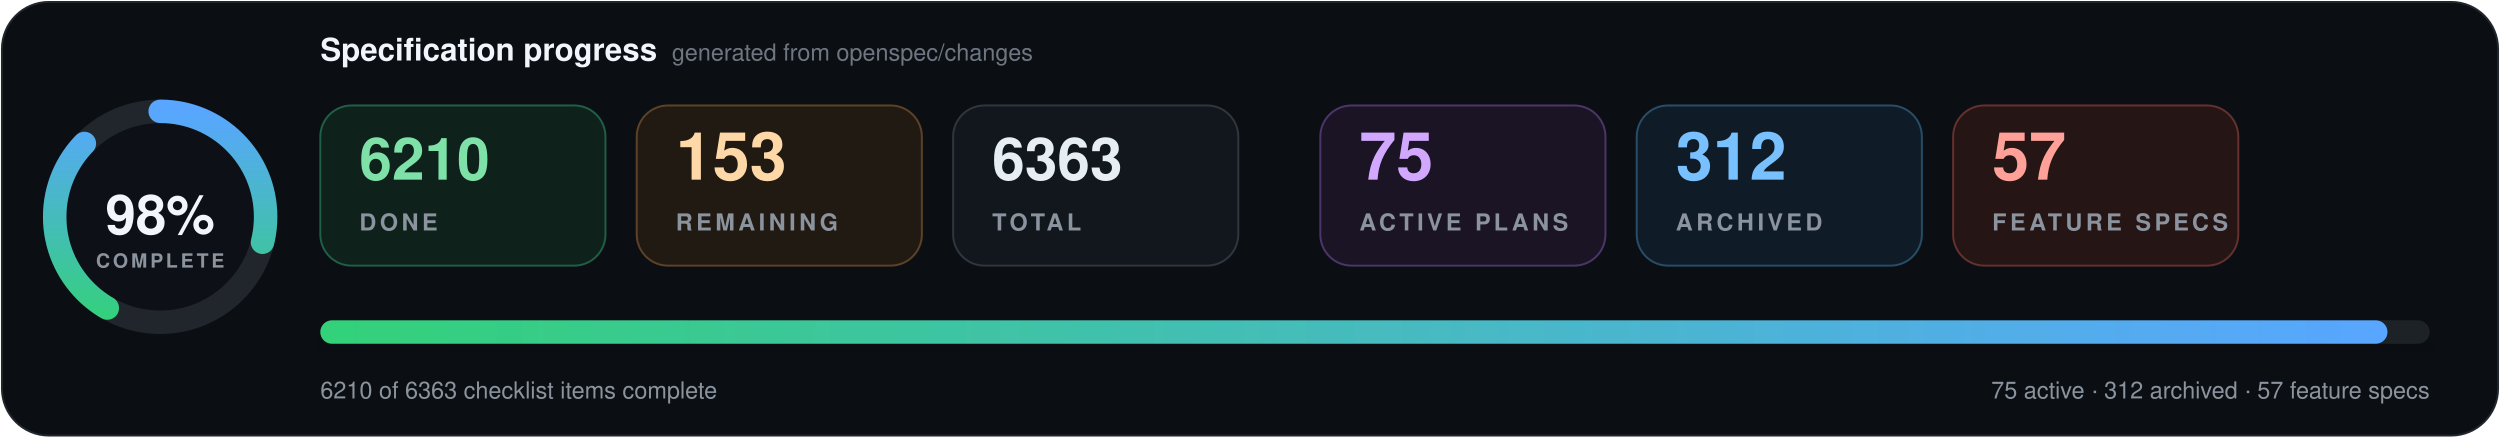
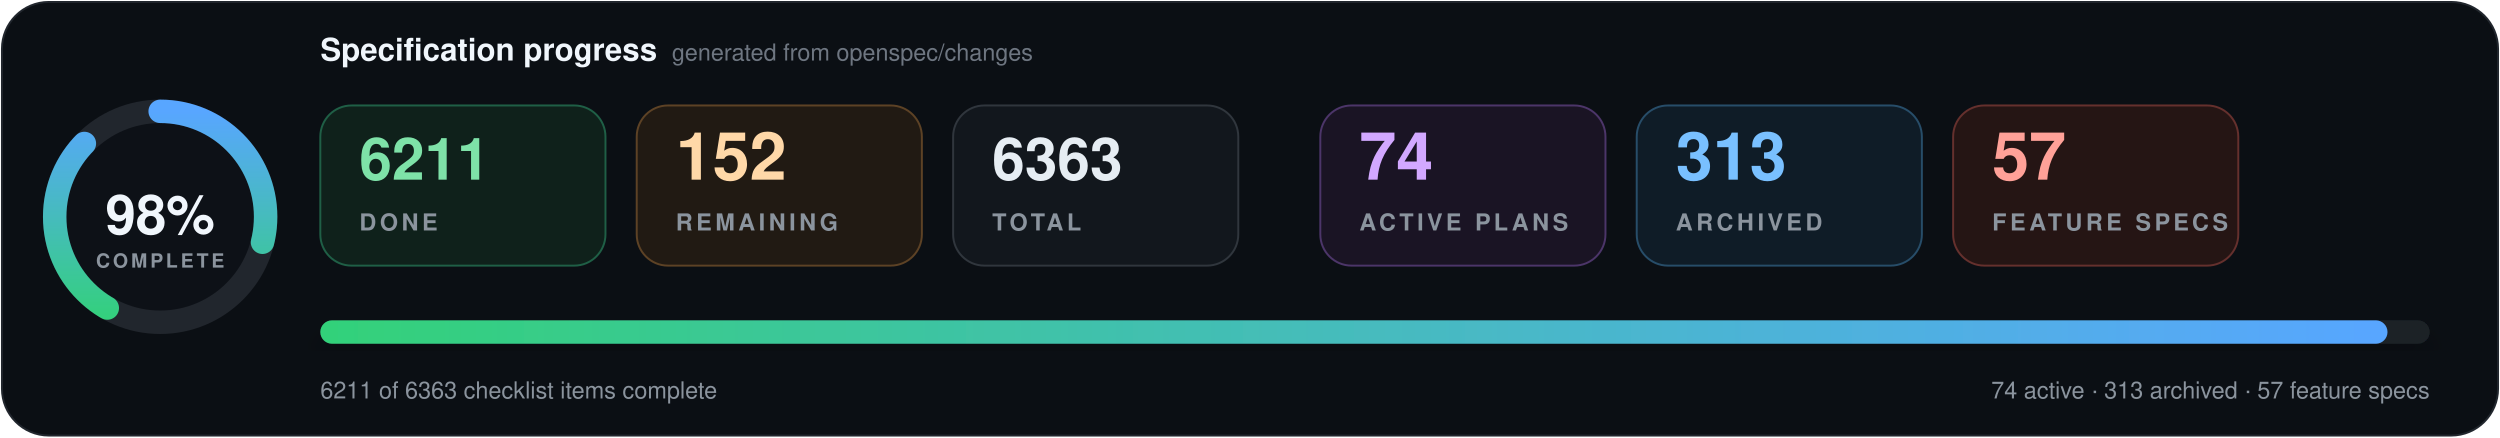
- <svg xmlns="http://www.w3.org/2000/svg" data-cache-version="1795301683" width="1280" height="224" viewBox="0 0 1280 224" role="img" aria-labelledby="title description" font-family="system-ui, -apple-system, BlinkMacSystemFont, 'Segoe UI', Helvetica, Arial, sans-serif" font-variant-numeric="tabular-nums">
+ <svg xmlns="http://www.w3.org/2000/svg" data-cache-version="1795350772" width="1280" height="224" viewBox="0 0 1280 224" role="img" aria-labelledby="title description" font-family="system-ui, -apple-system, BlinkMacSystemFont, 'Segoe UI', Helvetica, Arial, sans-serif" font-variant-numeric="tabular-nums">
  <defs>
    <linearGradient id="progress" x1="0" x2="1">
      <stop offset="0" stop-color="#33d17a" />
      <stop offset="1" stop-color="#58a6ff" />
    </linearGradient>
    <filter id="shadow" x="-10%" y="-20%" width="120%" height="150%">
      <feDropShadow dx="0" dy="7" stdDeviation="9" flood-color="#000" flood-opacity=".28" />
    </filter>
  </defs>
  <rect x="1" y="1" width="1278" height="222" rx="24" fill="#0b0f14" stroke="#21262d" />
  <g transform="translate(82 111)">
    <circle r="54" fill="#0d1117" stroke="#21262d" stroke-width="12" />
    <circle r="54" fill="none" stroke="url(#progress)" stroke-width="12" stroke-linecap="round" pathLength="100" stroke-dasharray="98 100" transform="rotate(-90)" />
    <text y="-1" text-anchor="middle" dominant-baseline="middle" fill="#f0f6fc" font-size="28" font-weight="800">98%</text>
    <text y="26" text-anchor="middle" fill="#8b949e" font-size="10" font-weight="700" letter-spacing="1.5">COMPLETE</text>
  </g>
  <text x="164" y="31" fill="#f0f6fc" font-size="16" font-weight="750">Specification progress</text>
  <text x="344" y="31" fill="#6e7681" font-size="12">generated from openspec/changes</text>
  <g transform="translate(164 54)">
    <rect width="146" height="82" rx="16" fill="#0f211b" stroke="#1f5f46" />
-     <text x="20" y="38" fill="#7ee2a8" font-size="30" font-weight="750">6210</text>
+     <text x="20" y="38" fill="#7ee2a8" font-size="30" font-weight="750">6211</text>
    <text x="20" y="64" fill="#8b949e" font-size="12" font-weight="700" letter-spacing="1.8">DONE</text>
  </g>
  <g transform="translate(326 54)">
    <rect width="146" height="82" rx="16" fill="#211a13" stroke="#5d4225" />
-     <text x="20" y="38" fill="#ffd8a8" font-size="34" font-weight="750">153</text>
+     <text x="20" y="38" fill="#ffd8a8" font-size="34" font-weight="750">152</text>
    <text x="20" y="64" fill="#8b949e" font-size="12" font-weight="700" letter-spacing="1.8">REMAINING</text>
  </g>
  <g transform="translate(488 54)">
    <rect width="146" height="82" rx="16" fill="#12171d" stroke="#30363d" />
    <text x="20" y="38" fill="#e6edf3" font-size="30" font-weight="750">6363</text>
    <text x="20" y="64" fill="#8b949e" font-size="12" font-weight="700" letter-spacing="1.8">TOTAL</text>
  </g>
  <g transform="translate(676 54)">
    <rect width="146" height="82" rx="16" fill="#1a1424" stroke="#4c3569" />
-     <text x="20" y="38" fill="#d2a8ff" font-size="34" font-weight="750">75</text>
+     <text x="20" y="38" fill="#d2a8ff" font-size="34" font-weight="750">74</text>
    <text x="20" y="64" fill="#8b949e" font-size="12" font-weight="700" letter-spacing="1.8">ACTIVE PLANS</text>
  </g>
  <g transform="translate(838 54)">
    <rect width="146" height="82" rx="16" fill="#0f1c27" stroke="#274d69" />
-     <text x="20" y="38" fill="#79c0ff" font-size="34" font-weight="750">312</text>
+     <text x="20" y="38" fill="#79c0ff" font-size="34" font-weight="750">313</text>
    <text x="20" y="64" fill="#8b949e" font-size="12" font-weight="700" letter-spacing="1.8">ARCHIVED</text>
  </g>
  <g transform="translate(1000 54)">
    <rect width="146" height="82" rx="16" fill="#251514" stroke="#65302d" />
    <text x="20" y="38" fill="#ffa198" font-size="34" font-weight="750">57</text>
    <text x="20" y="64" fill="#8b949e" font-size="12" font-weight="700" letter-spacing="1.8">FEATURE SPECS</text>
  </g>
  <g filter="url(#shadow)">
    <rect x="164" y="164" width="1080" height="12" rx="6" fill="#1b2128" />
    <rect x="164" y="164" width="1058.4" height="12" rx="6" fill="url(#progress)" />
  </g>
-   <text x="164" y="204" fill="#8b949e" font-size="12">6210 of 6363 checklist items complete</text>
-   <text x="1244" y="204" text-anchor="end" fill="#8b949e" font-size="12">75 active · 312 archived · 57 feature specs</text>
+   <text x="164" y="204" fill="#8b949e" font-size="12">6211 of 6363 checklist items complete</text>
+   <text x="1244" y="204" text-anchor="end" fill="#8b949e" font-size="12">74 active · 313 archived · 57 feature specs</text>
</svg>
